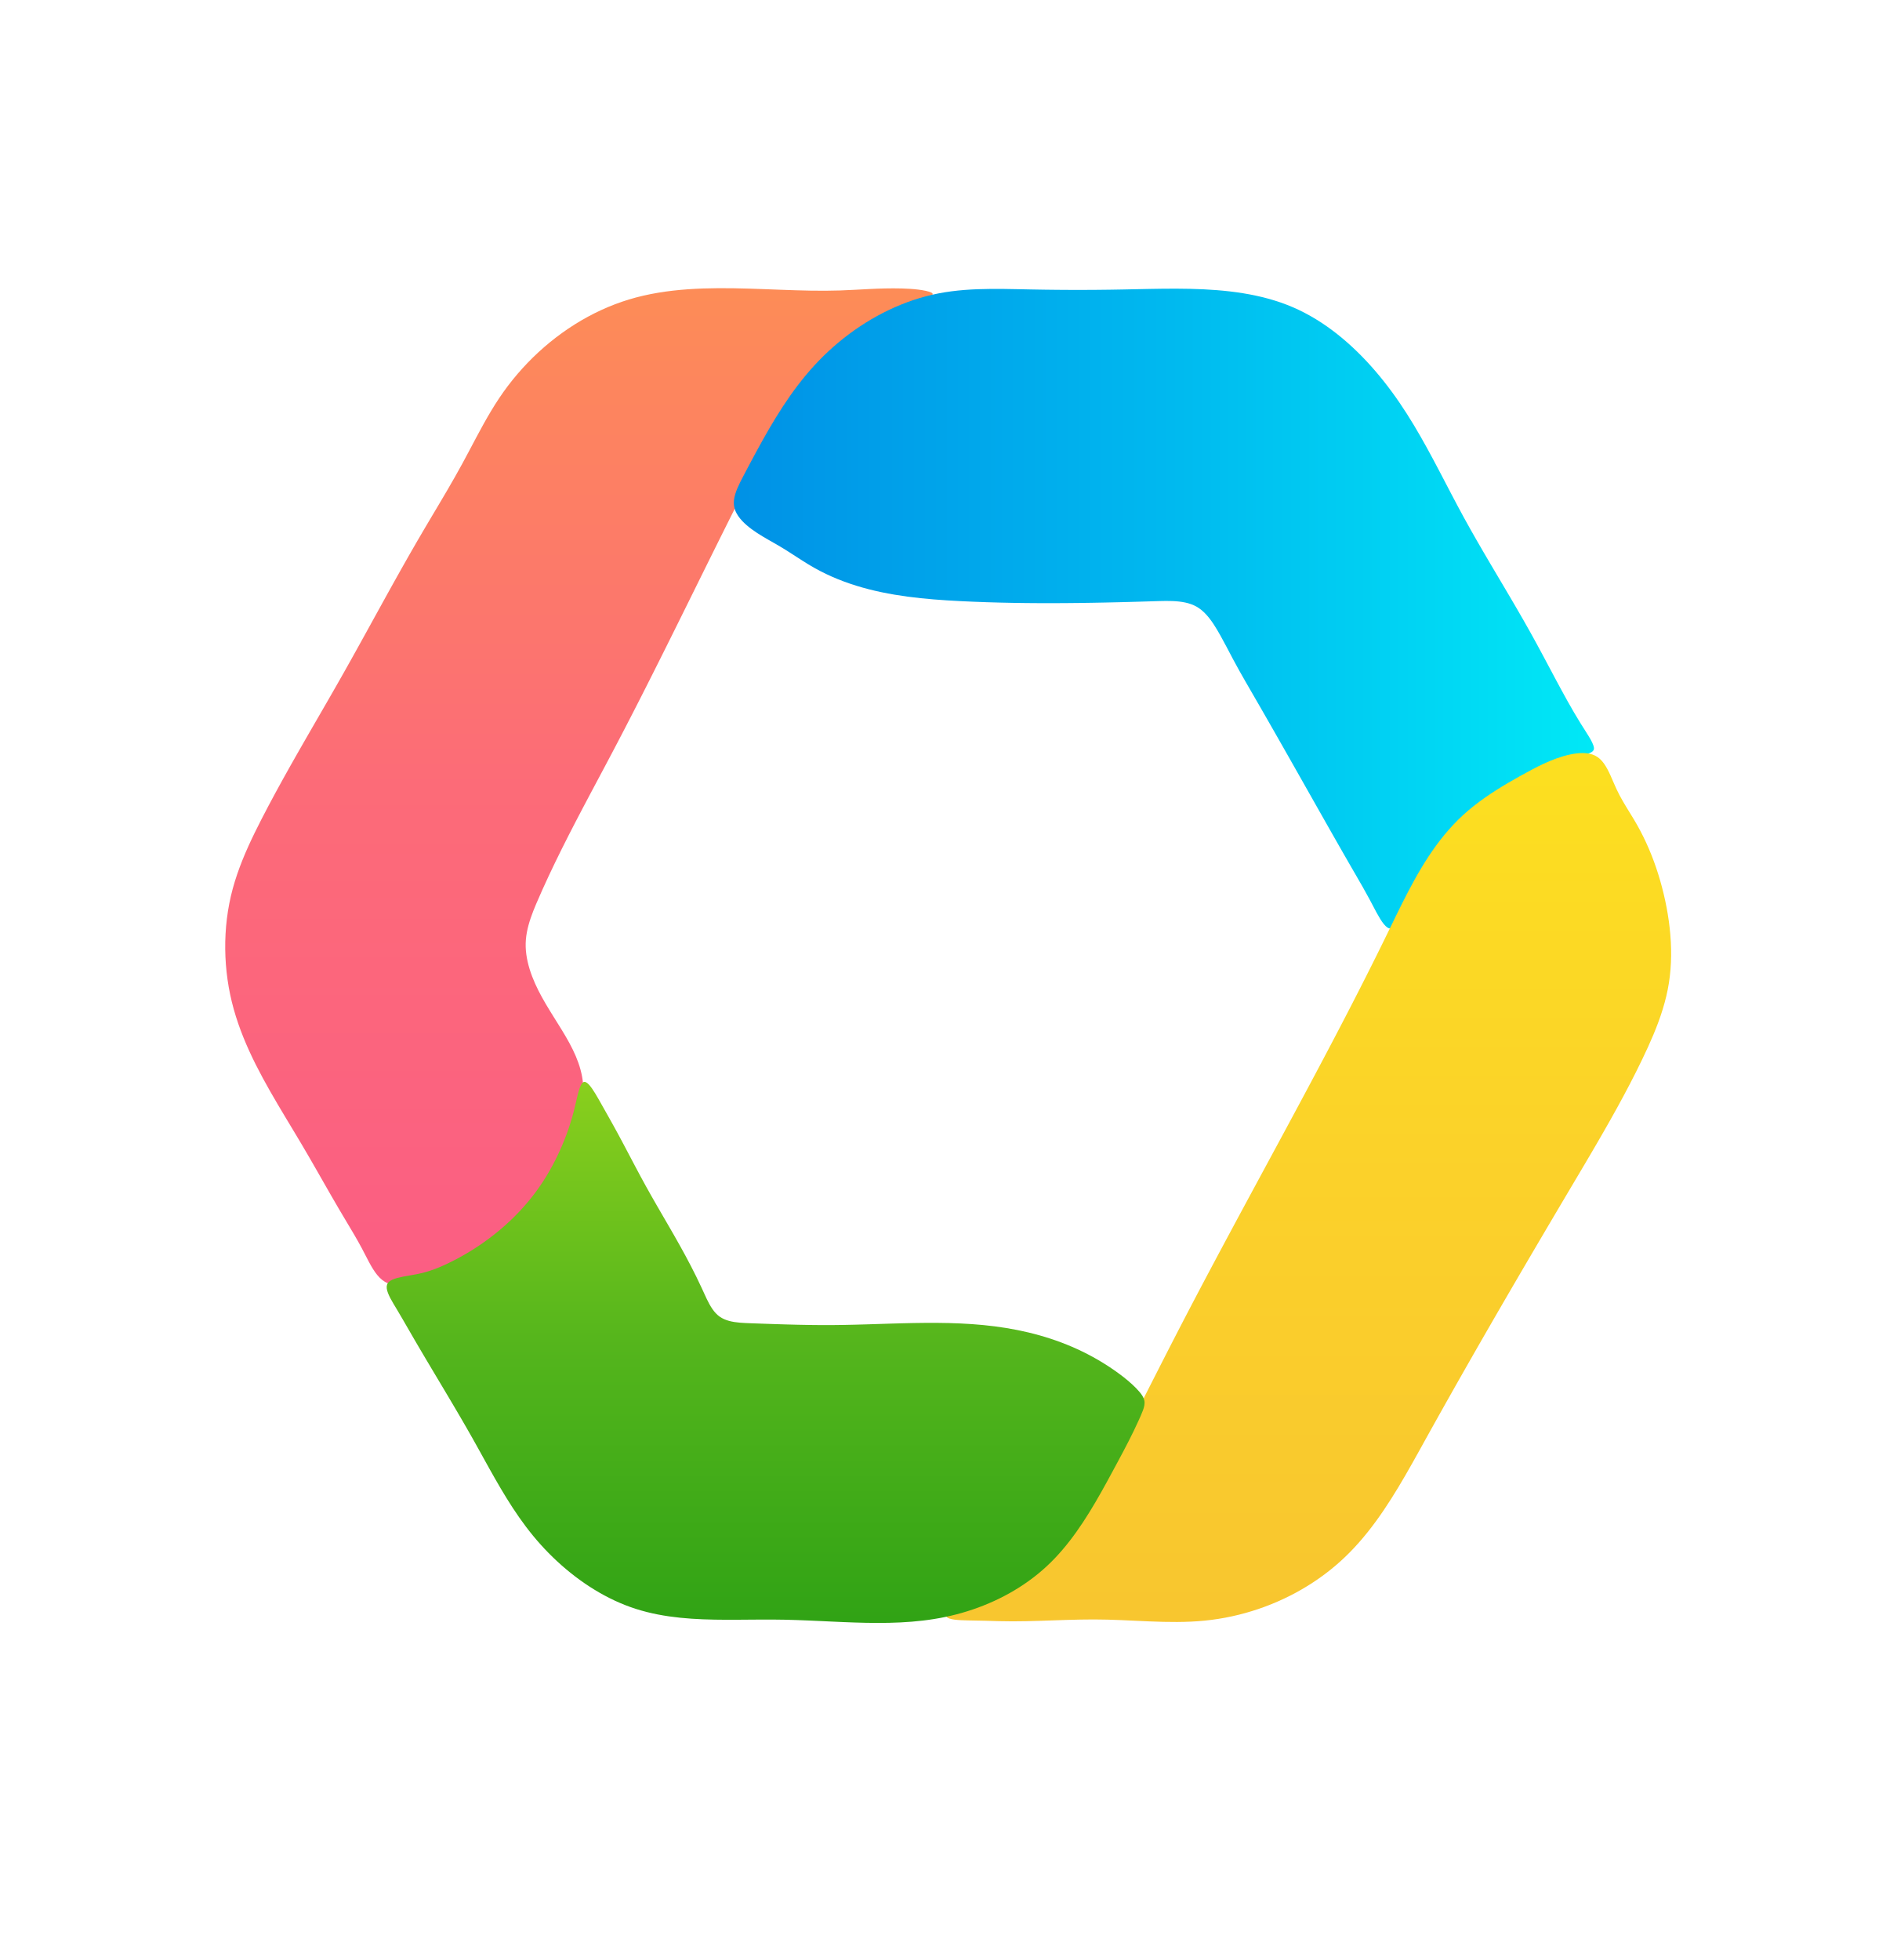
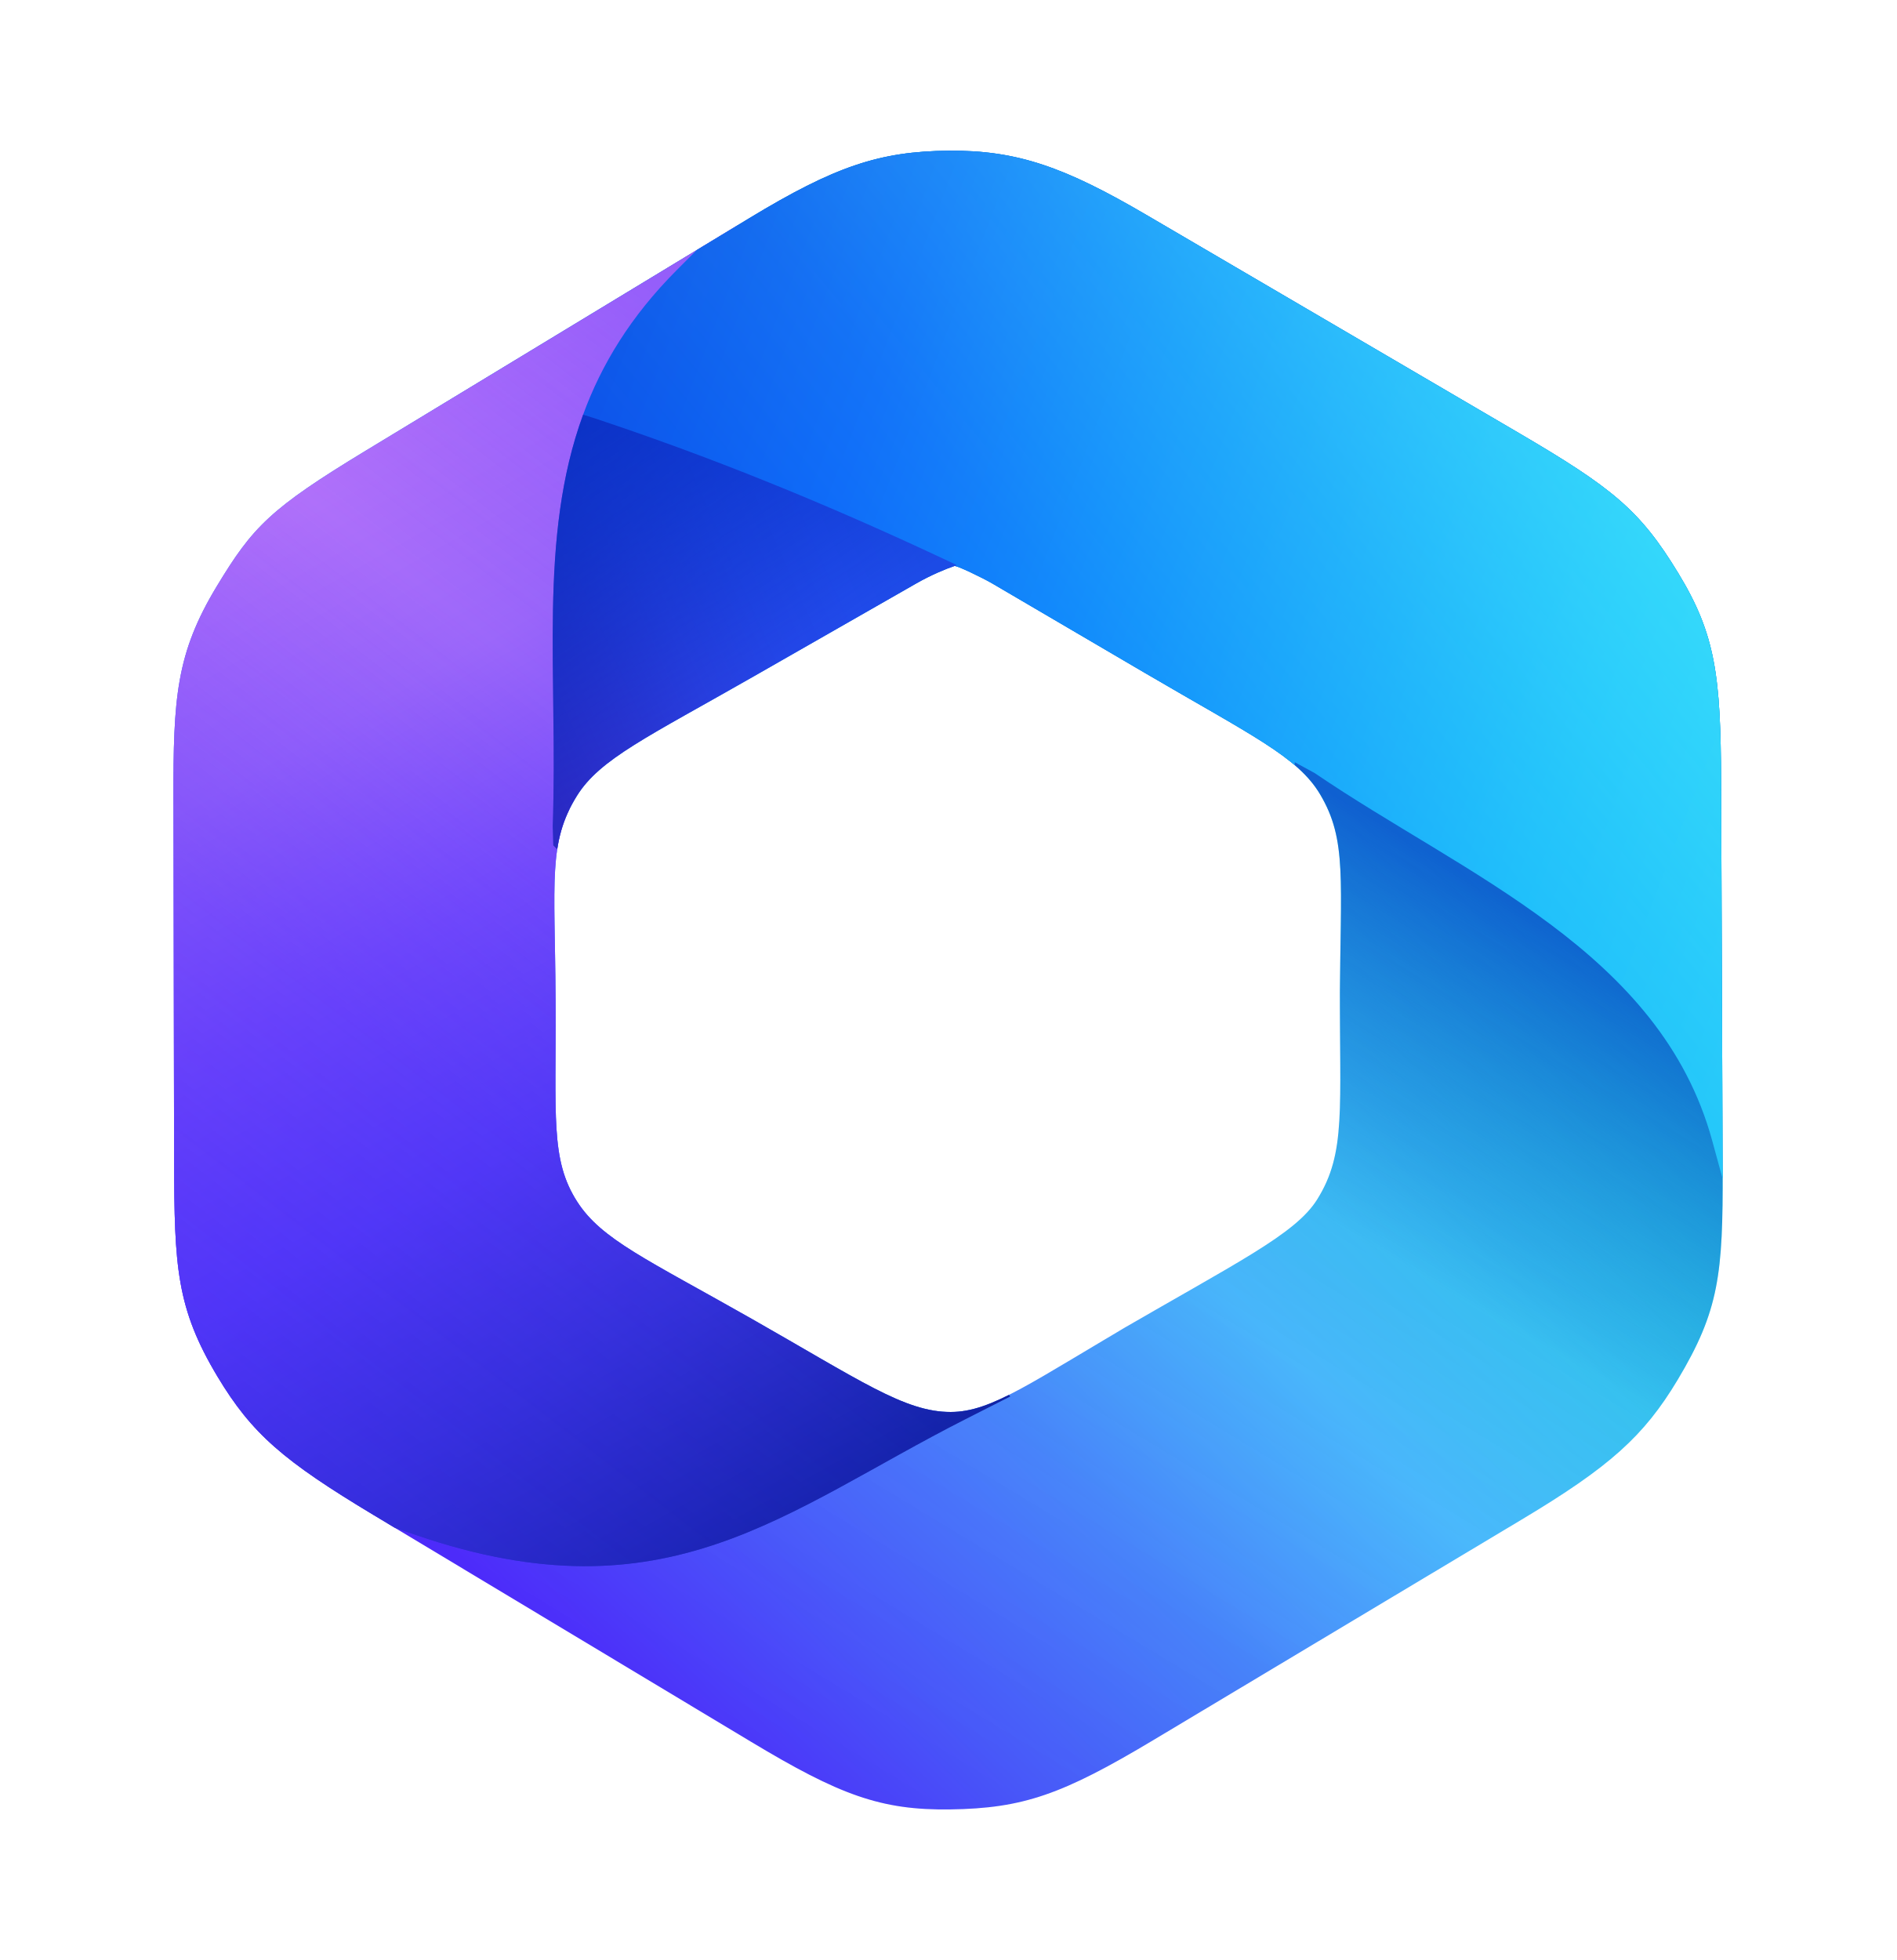
- <svg xmlns="http://www.w3.org/2000/svg" width="180" height="186" viewBox="0 0 1254 1254">
+ <svg xmlns="http://www.w3.org/2000/svg" width="180" height="186" viewBox="0 0 1024 1024">
  <defs>
-     <linearGradient id="gred" x1="0" y1="173" x2="0" y2="825" gradientUnits="userSpaceOnUse">
-       <stop offset="0" stop-color="#fd8c57" />
-       <stop offset="50%" stop-color="#fc6b78" />
-       <stop offset="100%" stop-color="#fb5e83" />
+     <linearGradient id="hx-base" gradientUnits="userSpaceOnUse" x1="413" y1="992.2" x2="885.4" y2="531.5">
+       <stop offset="0" stop-color="#552dff" />
+       <stop offset="0.2" stop-color="#4d5cfc" />
+       <stop offset="0.4" stop-color="#4885fa" />
+       <stop offset="0.6" stop-color="#4dbffe" />
+       <stop offset="0.8" stop-color="#3ad5f2" />
+       <stop offset="1" stop-color="#2dffe0" />
    </linearGradient>
-     <linearGradient id="gblue" x1="484" y1="0" x2="1052" y2="0" gradientUnits="userSpaceOnUse">
-       <stop offset="0" stop-color="#0091e6" />
-       <stop offset="50%" stop-color="#00b8ef" />
-       <stop offset="100%" stop-color="#00e8f6" />
+     <linearGradient id="hx-base-shade" gradientUnits="userSpaceOnUse" x1="520.9" y1="990" x2="830.7" y2="478.4">
+       <stop offset="0" stop-color="#001bc7" stop-opacity="0.09" />
+       <stop offset="0.333" stop-color="#001bc7" stop-opacity="0" />
+       <stop offset="0.667" stop-color="#001bc7" stop-opacity="0.09" />
+       <stop offset="1" stop-color="#001bc7" stop-opacity="0.68" />
    </linearGradient>
-     <linearGradient id="gyellow" x1="0" y1="470" x2="0" y2="1045" gradientUnits="userSpaceOnUse">
-       <stop offset="0" stop-color="#fce01f" />
-       <stop offset="50%" stop-color="#fbd12a" />
-       <stop offset="100%" stop-color="#f8c62f" />
+     <linearGradient id="hx-left" gradientUnits="userSpaceOnUse" x1="88.3" y1="285.2" x2="388.8" y2="819.3">
+       <stop offset="0" stop-color="#b171fa" />
+       <stop offset="0.2" stop-color="#9c67fa" />
+       <stop offset="0.4" stop-color="#784efb" />
+       <stop offset="0.6" stop-color="#563ff5" />
+       <stop offset="0.8" stop-color="#2a34c9" />
+       <stop offset="1" stop-color="#00228b" />
    </linearGradient>
-     <linearGradient id="ggreen" x1="0" y1="690" x2="0" y2="1050" gradientUnits="userSpaceOnUse">
-       <stop offset="0" stop-color="#8bd01d" />
-       <stop offset="50%" stop-color="#54b51c" />
-       <stop offset="100%" stop-color="#31a315" />
+     <linearGradient id="hx-left-shade" gradientUnits="userSpaceOnUse" x1="477.1" y1="230.8" x2="98.1" y2="721.7">
+       <stop offset="0" stop-color="#4728fb" stop-opacity="0.26" />
+       <stop offset="0.333" stop-color="#4728fb" stop-opacity="0" />
+       <stop offset="0.667" stop-color="#4728fb" stop-opacity="0.31" />
+       <stop offset="1" stop-color="#4728fb" stop-opacity="0.46" />
    </linearGradient>
+     <linearGradient id="hx-inner" gradientUnits="userSpaceOnUse" x1="484.8" y1="250.6" x2="270.6" y2="345.9">
+       <stop offset="0" stop-color="#2150ed" />
+       <stop offset="0.2" stop-color="#264ff2" />
+       <stop offset="0.4" stop-color="#2a4aef" />
+       <stop offset="0.6" stop-color="#3041e5" />
+       <stop offset="0.8" stop-color="#3234d4" />
+       <stop offset="1" stop-color="#3129c6" />
+     </linearGradient>
+     <linearGradient id="hx-inner-shade" gradientUnits="userSpaceOnUse" x1="314.7" y1="214" x2="406" y2="352.2">
+       <stop offset="0" stop-color="#002ebd" stop-opacity="0.75" />
+       <stop offset="0.333" stop-color="#002ebd" stop-opacity="0.6" />
+       <stop offset="0.667" stop-color="#002ebd" stop-opacity="0.39" />
+       <stop offset="1" stop-color="#002ebd" stop-opacity="0.15" />
+     </linearGradient>
+     <linearGradient id="hx-top" gradientUnits="userSpaceOnUse" x1="344.1" y1="142.4" x2="996.9" y2="392.9">
+       <stop offset="0" stop-color="#0b50e9" />
+       <stop offset="0.2" stop-color="#095ef8" />
+       <stop offset="0.4" stop-color="#0879fb" />
+       <stop offset="0.6" stop-color="#0c91fb" />
+       <stop offset="0.8" stop-color="#0ea9fb" />
+       <stop offset="1" stop-color="#15b4fa" />
+     </linearGradient>
+     <linearGradient id="hx-top-shade" gradientUnits="userSpaceOnUse" x1="793.6" y1="158.8" x2="489" y2="409">
+       <stop offset="0" stop-color="#54fffb" stop-opacity="0.53" />
+       <stop offset="0.333" stop-color="#54fffb" stop-opacity="0.32" />
+       <stop offset="0.667" stop-color="#54fffb" stop-opacity="0.14" />
+       <stop offset="1" stop-color="#54fffb" stop-opacity="0.03" />
+     </linearGradient>
+     <clipPath id="hx-ring">
+       <path clip-rule="evenodd" d="M618.87 98.89L819.85 216.56C870.83 246.41 885.5 258.38 906.17 292.35C926.35 325.54 929.07 347.75 929.3 404.88L930.13 613.88C930.36 670.72 928.25 690.43 905.86 727.83C887.63 758.27 869.12 774.86 821.65 803.28L622.78 922.33C573.7 951.71 552.5 959.21 513.07 959.77C475.49 960.3 453.22 951.91 405.63 923.32L201.8 800.88C153.2 771.68 135.99 757.01 117.46 726.13C95.29 689.19 94.12 666.87 94.01 609.51L93.65 414.58C93.54 359.86 95.03 335.84 117.04 299.45C136.47 267.31 145.89 257.51 197.56 226.19L404.57 100.73C450.81 72.7 474.94 64.65 512.15 64.29C549.34 63.92 575.25 73.35 618.87 98.89ZM535.92 298.01C530.54 294.86 516.52 288.11 515.33 288.5C510.97 289.94 502.66 293.37 494.83 297.85L407.27 347.91C349.83 380.76 323.97 392.54 311.5 412.6C295.84 437.8 299.59 458.1 299.98 521.76L299.99 522.71C300.37 585.89 297 608.95 311.72 631.78C324.84 652.14 349.05 662.66 406.27 695.14L403.83 693.75C464.61 728.25 488.43 745.25 513.33 745.21C535.73 745.18 556.87 729.03 617.3 693.85L600.81 703.45C667.69 664.51 699.39 649.35 711.17 630.52C727.02 605.21 723.19 581.77 723.49 513.02L723.44 524.66C723.73 457.73 727.43 436.48 712.83 411.86C700.73 391.46 675.9 380.04 617.72 345.95L535.92 298.01Z" />
+     </clipPath>
  </defs>
-   <path fill="url(#gred)" d="M 256.238,827.369C 253.585,826.304 251.345,824.367 249.354,821.921C 247.364,819.476 245.622,816.523 243.966,813.428C 242.310,810.334 240.730,807.119 239.095,804.075C 237.459,801.031 235.794,798.098 234.116,795.222C 232.438,792.347 230.747,789.529 229.062,786.716C 227.376,783.903 225.699,781.087 224.033,778.246C 222.368,775.406 220.713,772.549 219.061,769.679C 217.410,766.810 215.763,763.928 214.114,761.040C 212.465,758.152 210.815,755.258 209.157,752.362C 207.500,749.466 205.835,746.568 204.157,743.675C 202.479,740.782 200.788,737.892 199.079,735.012C 197.371,732.131 195.648,729.257 193.921,726.386C 192.194,723.515 190.463,720.646 188.740,717.776C 187.017,714.906 185.302,712.033 183.605,709.155C 181.908,706.277 180.230,703.392 178.581,700.497C 176.933,697.602 175.315,694.696 173.737,691.775C 172.160,688.854 170.623,685.918 169.139,682.962C 167.655,680.007 166.223,677.032 164.854,674.033C 163.485,671.034 162.180,668.011 160.949,664.960C 159.718,661.909 158.562,658.829 157.492,655.717C 156.421,652.604 155.436,649.459 154.548,646.277C 153.660,643.095 152.870,639.874 152.186,636.614C 151.502,633.354 150.924,630.057 150.453,626.735C 149.981,623.412 149.617,620.064 149.361,616.703C 149.106,613.341 148.959,609.966 148.922,606.588C 148.885,603.211 148.958,599.832 149.144,596.463C 149.329,593.094 149.626,589.734 150.036,586.396C 150.447,583.059 150.971,579.742 151.610,576.460C 152.249,573.177 153.005,569.929 153.872,566.722C 154.739,563.514 155.715,560.345 156.783,557.208C 157.850,554.071 159.009,550.966 160.242,547.889C 161.474,544.812 162.781,541.761 164.145,538.733C 165.508,535.704 166.928,532.697 168.388,529.707C 169.847,526.716 171.346,523.742 172.866,520.779C 174.387,517.815 175.928,514.863 177.485,511.918C 179.042,508.974 180.616,506.039 182.204,503.111C 183.792,500.183 185.395,497.262 187.009,494.348C 188.623,491.433 190.248,488.525 191.883,485.622C 193.518,482.718 195.162,479.820 196.813,476.925C 198.463,474.029 200.121,471.138 201.782,468.248C 203.443,465.359 205.109,462.472 206.776,459.585C 208.443,456.699 210.112,453.813 211.780,450.927C 213.448,448.041 215.114,445.154 216.778,442.265C 218.441,439.377 220.101,436.486 221.756,433.593C 223.410,430.699 225.058,427.803 226.697,424.902C 228.337,422.000 229.969,419.095 231.595,416.187C 233.221,413.278 234.841,410.367 236.457,407.453C 238.073,404.540 239.685,401.624 241.295,398.707C 242.904,395.790 244.512,392.873 246.119,389.955C 247.726,387.037 249.332,384.119 250.941,381.202C 252.549,378.285 254.158,375.369 255.771,372.455C 257.384,369.542 259.000,366.630 260.622,363.721C 262.243,360.812 263.869,357.906 265.503,355.004C 267.137,352.103 268.777,349.205 270.427,346.312C 272.076,343.420 273.735,340.532 275.404,337.651C 277.073,334.769 278.753,331.894 280.445,329.026C 282.136,326.157 283.837,323.293 285.540,320.431C 287.243,317.568 288.948,314.706 290.648,311.841C 292.347,308.975 294.040,306.105 295.721,303.227C 297.401,300.350 299.068,297.463 300.715,294.564C 302.361,291.665 303.986,288.753 305.583,285.823C 307.180,282.894 308.749,279.947 310.312,276.997C 311.875,274.046 313.431,271.092 315.002,268.147C 316.573,265.202 318.159,262.266 319.780,259.354C 321.402,256.441 323.060,253.552 324.776,250.698C 326.491,247.844 328.264,245.027 330.116,242.258C 331.968,239.490 333.902,236.773 335.920,234.113C 337.937,231.453 340.036,228.850 342.211,226.310C 344.387,223.771 346.638,221.294 348.962,218.885C 351.285,216.477 353.679,214.137 356.141,211.871C 358.602,209.605 361.129,207.413 363.718,205.301C 366.307,203.189 368.958,201.156 371.665,199.209C 374.371,197.262 377.135,195.400 379.950,193.629C 382.764,191.858 385.631,190.178 388.543,188.595C 391.456,187.011 394.415,185.524 397.416,184.139C 400.417,182.754 403.459,181.471 406.538,180.296C 409.616,179.121 412.731,178.053 415.878,177.099C 419.024,176.145 422.202,175.305 425.408,174.566C 428.613,173.827 431.846,173.190 435.102,172.643C 438.359,172.096 441.638,171.639 444.938,171.259C 448.237,170.880 451.555,170.578 454.889,170.343C 458.223,170.107 461.573,169.937 464.933,169.822C 468.294,169.706 471.666,169.644 475.046,169.625C 478.426,169.605 481.812,169.628 485.203,169.681C 488.593,169.734 491.987,169.816 495.380,169.918C 498.773,170.019 502.166,170.138 505.553,170.264C 508.941,170.389 512.324,170.521 515.699,170.648C 519.073,170.774 522.439,170.895 525.792,170.998C 529.145,171.101 532.486,171.186 535.810,171.242C 539.134,171.299 542.441,171.325 545.727,171.310C 549.014,171.295 552.279,171.239 555.521,171.129C 558.762,171.020 561.981,170.860 565.223,170.687C 568.464,170.514 571.729,170.328 575.060,170.168C 578.391,170.007 581.789,169.872 585.299,169.800C 588.809,169.727 592.458,169.714 596.195,169.812C 599.931,169.909 603.696,170.125 607.130,170.554C 610.563,170.983 614.003,171.626 615.895,172.572C 617.787,173.517 616.039,174.856 613.895,176.158C 611.752,177.461 609.323,178.749 606.687,180.044C 604.052,181.340 601.210,182.644 598.242,183.980C 595.273,185.316 592.177,186.684 589.034,188.109C 585.891,189.533 582.700,191.013 579.541,192.573C 576.382,194.133 573.255,195.772 570.239,197.516C 567.224,199.259 564.331,201.110 561.562,203.064C 558.793,205.018 556.144,207.073 553.604,209.219C 551.063,211.365 548.631,213.602 546.295,215.920C 543.959,218.238 541.720,220.637 539.567,223.107C 537.413,225.576 535.344,228.117 533.349,230.719C 531.354,233.320 529.432,235.982 527.572,238.695C 525.713,241.408 523.915,244.172 522.167,246.976C 520.420,249.781 518.723,252.626 517.064,255.502C 515.406,258.377 513.786,261.284 512.193,264.210C 510.601,267.137 509.035,270.085 507.485,273.042C 505.935,276.000 504.400,278.968 502.870,281.937C 501.339,284.906 499.814,287.877 498.294,290.849C 496.774,293.821 495.259,296.795 493.749,299.771C 492.238,302.746 490.732,305.723 489.230,308.701C 487.728,311.679 486.229,314.658 484.734,317.638C 483.239,320.618 481.748,323.599 480.259,326.581C 478.770,329.563 477.283,332.546 475.799,335.529C 474.315,338.512 472.834,341.496 471.353,344.480C 469.873,347.464 468.395,350.448 466.917,353.433C 465.440,356.417 463.963,359.402 462.487,362.386C 461.012,365.371 459.536,368.355 458.061,371.339C 456.586,374.323 455.110,377.306 453.634,380.289C 452.158,383.272 450.682,386.255 449.204,389.236C 447.727,392.218 446.248,395.199 444.767,398.179C 443.287,401.159 441.805,404.137 440.320,407.115C 438.836,410.093 437.349,413.069 435.859,416.044C 434.370,419.019 432.878,421.993 431.382,424.964C 429.886,427.936 428.387,430.906 426.884,433.875C 425.381,436.843 423.874,439.809 422.363,442.774C 420.852,445.738 419.336,448.700 417.815,451.660C 416.294,454.620 414.768,457.577 413.236,460.532C 411.705,463.487 410.168,466.440 408.625,469.389C 407.081,472.339 405.532,475.286 403.976,478.230C 402.420,481.174 400.859,484.116 399.295,487.057C 397.731,489.998 396.165,492.938 394.598,495.879C 393.032,498.820 391.466,501.763 389.903,504.707C 388.340,507.652 386.781,510.599 385.227,513.551C 383.674,516.503 382.127,519.458 380.589,522.420C 379.050,525.382 377.521,528.349 376.004,531.324C 374.487,534.300 372.981,537.282 371.491,540.274C 370.001,543.266 368.525,546.267 367.068,549.279C 365.610,552.291 364.170,555.313 362.751,558.349C 361.332,561.384 359.934,564.432 358.559,567.494C 357.185,570.555 355.825,573.631 354.515,576.723C 353.204,579.816 351.961,582.925 350.898,586.058C 349.835,589.191 348.953,592.346 348.366,595.531C 347.779,598.716 347.498,601.932 347.600,605.176C 347.702,608.421 348.160,611.688 348.894,614.939C 349.629,618.190 350.640,621.426 351.851,624.607C 353.061,627.788 354.468,630.909 356.000,633.953C 357.532,636.996 359.191,639.971 360.914,642.900C 362.637,645.829 364.425,648.713 366.215,651.574C 368.005,654.436 369.798,657.275 371.531,660.115C 373.264,662.956 374.938,665.797 376.491,668.663C 378.043,671.529 379.474,674.419 380.721,677.357C 381.968,680.295 383.032,683.279 383.852,686.309C 384.672,689.338 385.248,692.413 385.520,695.532C 385.792,698.651 385.755,701.815 385.365,705.019C 384.976,708.224 384.256,711.464 383.312,714.704C 382.368,717.945 381.201,721.186 379.917,724.392C 378.633,727.597 377.235,730.767 375.821,733.868C 374.406,736.970 372.958,740.008 371.462,742.986C 369.967,745.964 368.422,748.883 366.814,751.745C 365.206,754.607 363.533,757.413 361.781,760.167C 360.029,762.920 358.197,765.621 356.270,768.273C 354.343,770.925 352.320,773.528 350.186,776.085C 348.052,778.642 345.804,781.156 343.461,783.610C 341.117,786.064 338.678,788.458 336.165,790.774C 333.653,793.090 331.065,795.328 328.425,797.471C 325.784,799.615 323.090,801.663 320.362,803.599C 317.635,805.535 314.875,807.358 312.102,809.051C 309.330,810.745 306.557,812.297 303.737,813.755C 300.917,815.212 298.045,816.580 295.059,817.917C 292.073,819.254 288.972,820.562 285.696,821.901C 282.419,823.240 278.942,824.643 275.463,825.808C 271.983,826.973 268.503,827.896 265.230,828.261C 261.957,828.626 258.891,828.434 256.238,827.369Z" />
-   <path fill="url(#gblue)" d="M 919.642,592.923C 918.164,593.135 916.602,591.976 915.012,590.034C 913.422,588.091 911.804,585.365 910.211,582.442C 908.619,579.520 907.057,576.438 905.566,573.657C 904.074,570.875 902.640,568.295 901.231,565.811C 899.822,563.326 898.439,560.939 897.051,558.543C 895.662,556.148 894.262,553.729 892.850,551.278C 891.437,548.826 890.014,546.347 888.582,543.847C 887.151,541.347 885.712,538.827 884.268,536.294C 882.824,533.761 881.376,531.214 879.926,528.662C 878.477,526.109 877.026,523.551 875.577,520.994C 874.128,518.437 872.681,515.882 871.239,513.333C 869.796,510.784 868.357,508.240 866.920,505.700C 865.483,503.159 864.048,500.623 862.615,498.091C 861.183,495.558 859.752,493.029 858.321,490.503C 856.891,487.977 855.462,485.454 854.032,482.933C 852.603,480.412 851.174,477.893 849.744,475.376C 848.314,472.859 846.884,470.344 845.452,467.830C 844.020,465.315 842.586,462.802 841.150,460.289C 839.715,457.776 838.277,455.263 836.835,452.751C 835.394,450.238 833.950,447.725 832.502,445.211C 831.054,442.698 829.602,440.183 828.145,437.667C 826.689,435.151 825.227,432.633 823.773,430.107C 822.319,427.581 820.873,425.046 819.447,422.495C 818.022,419.944 816.618,417.376 815.242,414.787C 813.867,412.198 812.513,409.593 811.144,406.998C 809.776,404.402 808.393,401.816 806.960,399.263C 805.527,396.711 804.049,394.177 802.466,391.777C 800.882,389.377 799.193,387.119 797.333,385.139C 795.473,383.159 793.442,381.459 791.177,380.176C 788.911,378.893 786.411,378.028 783.749,377.454C 781.088,376.879 778.266,376.596 775.356,376.476C 772.447,376.357 769.450,376.402 766.440,376.486C 763.431,376.569 760.419,376.672 757.422,376.761C 754.426,376.851 751.440,376.937 748.463,377.019C 745.486,377.100 742.519,377.178 739.559,377.250C 736.600,377.322 733.648,377.389 730.704,377.450C 727.760,377.511 724.823,377.567 721.893,377.616C 718.962,377.665 716.037,377.708 713.118,377.743C 710.199,377.779 707.284,377.807 704.374,377.828C 701.464,377.849 698.558,377.862 695.655,377.867C 692.753,377.872 689.853,377.868 686.955,377.855C 684.058,377.843 681.162,377.821 678.268,377.789C 675.374,377.758 672.480,377.717 669.587,377.666C 666.694,377.614 663.801,377.552 660.907,377.480C 658.013,377.407 655.118,377.323 652.221,377.227C 649.324,377.132 646.425,377.025 643.523,376.905C 640.622,376.786 637.716,376.655 634.809,376.509C 631.901,376.362 628.991,376.200 626.083,376.015C 623.174,375.829 620.266,375.621 617.363,375.382C 614.459,375.143 611.560,374.875 608.668,374.569C 605.776,374.263 602.891,373.921 600.016,373.534C 597.141,373.147 594.276,372.717 591.425,372.235C 588.574,371.753 585.735,371.221 582.914,370.630C 580.092,370.039 577.286,369.391 574.500,368.677C 571.714,367.963 568.947,367.185 566.202,366.334C 563.457,365.484 560.735,364.562 558.038,363.560C 555.341,362.559 552.670,361.479 550.027,360.313C 547.384,359.147 544.769,357.895 542.186,356.550C 539.603,355.205 537.054,353.762 534.534,352.233C 532.014,350.704 529.520,349.099 527.028,347.485C 524.537,345.872 522.049,344.248 519.542,342.682C 517.034,341.115 514.497,339.628 511.954,338.179C 509.410,336.731 506.868,335.305 504.373,333.808C 501.879,332.311 499.429,330.740 497.081,329.006C 494.734,327.272 492.507,325.387 490.631,323.363C 488.755,321.340 487.229,319.178 486.282,316.893C 485.336,314.607 485.035,312.192 485.327,309.683C 485.620,307.173 486.450,304.573 487.559,301.932C 488.668,299.290 490.055,296.607 491.461,293.932C 492.866,291.257 494.271,288.594 495.677,285.946C 497.082,283.298 498.490,280.665 499.906,278.050C 501.322,275.436 502.746,272.840 504.185,270.265C 505.623,267.691 507.077,265.138 508.551,262.610C 510.025,260.082 511.520,257.579 513.042,255.104C 514.564,252.628 516.113,250.181 517.696,247.765C 519.278,245.349 520.894,242.965 522.549,240.614C 524.204,238.264 525.899,235.948 527.640,233.670C 529.380,231.392 531.166,229.151 533.005,226.952C 534.843,224.752 536.733,222.593 538.682,220.478C 540.631,218.364 542.639,216.293 544.707,214.270C 546.776,212.247 548.904,210.272 551.088,208.351C 553.271,206.429 555.510,204.561 557.800,202.751C 560.090,200.941 562.431,199.189 564.820,197.501C 567.208,195.813 569.644,194.187 572.123,192.631C 574.602,191.074 577.124,189.586 579.685,188.171C 582.247,186.756 584.847,185.414 587.483,184.151C 590.119,182.887 592.790,181.703 595.492,180.601C 598.194,179.500 600.927,178.482 603.687,177.553C 606.448,176.623 609.235,175.783 612.046,175.035C 614.856,174.288 617.690,173.634 620.542,173.079C 623.395,172.523 626.267,172.066 629.153,171.690C 632.039,171.314 634.940,171.020 637.851,170.793C 640.762,170.566 643.682,170.406 646.609,170.297C 649.536,170.188 652.468,170.130 655.401,170.108C 658.334,170.087 661.269,170.101 664.200,170.136C 667.131,170.170 670.059,170.226 672.979,170.286C 675.899,170.347 678.811,170.412 681.711,170.468C 684.611,170.525 687.500,170.573 690.382,170.614C 693.264,170.655 696.139,170.688 699.010,170.713C 701.882,170.739 704.750,170.756 707.618,170.766C 710.486,170.776 713.354,170.777 716.226,170.771C 719.098,170.764 721.973,170.750 724.857,170.727C 727.740,170.704 730.631,170.673 733.533,170.634C 736.435,170.594 739.348,170.546 742.276,170.490C 745.204,170.434 748.147,170.369 751.100,170.304C 754.054,170.240 757.017,170.175 759.987,170.119C 762.958,170.062 765.934,170.014 768.913,169.982C 771.891,169.950 774.872,169.935 777.851,169.944C 780.830,169.953 783.807,169.987 786.778,170.054C 789.749,170.121 792.713,170.221 795.668,170.361C 798.623,170.502 801.567,170.684 804.497,170.915C 807.427,171.147 810.342,171.427 813.240,171.765C 816.137,172.103 819.015,172.499 821.871,172.961C 824.727,173.422 827.560,173.950 830.367,174.551C 833.173,175.152 835.953,175.828 838.701,176.585C 841.450,177.343 844.168,178.183 846.850,179.113C 849.533,180.044 852.180,181.065 854.788,182.184C 857.397,183.304 859.966,184.523 862.494,185.835C 865.023,187.147 867.511,188.551 869.958,190.040C 872.405,191.529 874.811,193.103 877.175,194.755C 879.539,196.406 881.861,198.135 884.141,199.934C 886.420,201.733 888.657,203.601 890.850,205.532C 893.044,207.464 895.194,209.457 897.299,211.506C 899.405,213.554 901.466,215.658 903.482,217.809C 905.498,219.960 907.469,222.158 909.394,224.396C 911.319,226.635 913.198,228.913 915.031,231.224C 916.863,233.535 918.649,235.878 920.387,238.246C 922.126,240.615 923.815,243.007 925.460,245.420C 927.106,247.833 928.707,250.266 930.271,252.717C 931.834,255.167 933.361,257.636 934.855,260.119C 936.350,262.603 937.813,265.101 939.251,267.611C 940.690,270.122 942.103,272.644 943.497,275.176C 944.891,277.708 946.266,280.249 947.629,282.797C 948.991,285.345 950.341,287.899 951.685,290.457C 953.028,293.015 954.365,295.577 955.702,298.139C 957.039,300.702 958.376,303.266 959.719,305.828C 961.061,308.390 962.410,310.950 963.771,313.505C 965.133,316.061 966.506,318.612 967.898,321.155C 969.290,323.699 970.699,326.236 972.123,328.767C 973.546,331.298 974.984,333.824 976.433,336.346C 977.882,338.867 979.341,341.385 980.809,343.900C 982.277,346.415 983.752,348.927 985.232,351.437C 986.712,353.948 988.197,356.458 989.683,358.967C 991.169,361.476 992.657,363.986 994.143,366.496C 995.629,369.007 997.113,371.519 998.593,374.034C 1000.072,376.549 1001.546,379.067 1003.013,381.589C 1004.479,384.110 1005.937,386.636 1007.384,389.168C 1008.831,391.699 1010.267,394.236 1011.688,396.780C 1013.110,399.324 1014.515,401.875 1015.907,404.432C 1017.299,406.989 1018.678,409.550 1020.049,412.111C 1021.420,414.672 1022.783,417.232 1024.142,419.786C 1025.502,422.341 1026.858,424.890 1028.215,427.429C 1029.572,429.967 1030.931,432.496 1032.296,435.008C 1033.661,437.521 1035.029,440.014 1036.415,442.496C 1037.801,444.978 1039.210,447.456 1040.684,449.974C 1042.158,452.493 1043.697,455.052 1045.343,457.696C 1046.988,460.341 1048.842,463.119 1050.502,465.863C 1052.163,468.607 1053.691,471.361 1053.957,473.547C 1054.222,475.732 1052.028,476.681 1049.624,477.565C 1047.220,478.450 1044.705,479.329 1042.112,480.218C 1039.519,481.108 1036.848,482.008 1034.132,482.935C 1031.416,483.862 1028.655,484.816 1025.882,485.813C 1023.109,486.810 1020.324,487.850 1017.560,488.950C 1014.796,490.049 1012.052,491.208 1009.363,492.443C 1006.674,493.677 1004.043,494.990 1001.486,496.387C 998.929,497.785 996.441,499.265 994.012,500.819C 991.583,502.374 989.214,504.004 986.895,505.704C 984.577,507.403 982.309,509.171 980.082,511.002C 977.856,512.832 975.671,514.725 973.519,516.674C 971.367,518.623 969.247,520.628 967.153,522.682C 965.059,524.737 962.996,526.840 960.976,528.986C 958.955,531.132 956.978,533.320 955.057,535.544C 953.136,537.767 951.272,540.025 949.476,542.312C 947.680,544.599 945.954,546.913 944.309,549.249C 942.664,551.585 941.103,553.939 939.634,556.312C 938.165,558.686 936.781,561.090 935.448,563.598C 934.114,566.106 932.831,568.718 931.563,571.508C 930.294,574.299 929.041,577.346 927.767,580.429C 926.494,583.512 925.202,586.530 923.858,588.830C 922.515,591.130 921.120,592.712 919.642,592.923Z" />
-   <path fill="url(#gyellow)" d="M 796.590,1050.538C 793.559,1050.840 790.518,1051.053 787.470,1051.195C 784.421,1051.337 781.365,1051.409 778.303,1051.427C 775.242,1051.445 772.176,1051.410 769.107,1051.339C 766.039,1051.268 762.968,1051.161 759.898,1051.036C 756.828,1050.910 753.758,1050.766 750.692,1050.622C 747.625,1050.477 744.562,1050.331 741.505,1050.202C 738.448,1050.072 735.397,1049.960 732.354,1049.881C 729.312,1049.802 726.278,1049.761 723.255,1049.759C 720.231,1049.756 717.216,1049.789 714.209,1049.846C 711.202,1049.902 708.201,1049.982 705.207,1050.074C 702.213,1050.167 699.224,1050.270 696.239,1050.374C 693.254,1050.478 690.274,1050.583 687.295,1050.675C 684.317,1050.768 681.340,1050.849 678.365,1050.906C 675.389,1050.964 672.414,1050.998 669.438,1050.997C 666.462,1050.997 663.496,1050.956 660.498,1050.881C 657.499,1050.806 654.449,1050.704 651.217,1050.616C 647.984,1050.529 644.475,1050.481 640.915,1050.416C 637.354,1050.351 633.857,1050.237 631.131,1049.885C 628.405,1049.533 626.533,1048.878 625.886,1047.996C 625.238,1047.114 625.762,1046.069 627.489,1045.130C 629.216,1044.191 632.036,1043.313 635.025,1042.382C 638.013,1041.450 641.050,1040.449 644.016,1039.365C 646.981,1038.280 649.908,1037.116 652.786,1035.871C 655.664,1034.627 658.492,1033.302 661.260,1031.895C 664.028,1030.489 666.735,1029.001 669.371,1027.431C 672.007,1025.861 674.571,1024.209 677.052,1022.473C 679.533,1020.738 681.930,1018.919 684.238,1017.018C 686.546,1015.117 688.767,1013.135 690.911,1011.082C 693.055,1009.029 695.120,1006.903 697.115,1004.714C 699.110,1002.525 701.035,1000.272 702.898,997.963C 704.760,995.655 706.561,993.291 708.306,990.879C 710.052,988.468 711.743,986.009 713.388,983.511C 715.033,981.013 716.631,978.476 718.191,975.908C 719.751,973.340 721.272,970.742 722.763,968.120C 724.253,965.499 725.713,962.855 727.150,960.197C 728.587,957.539 730.002,954.866 731.401,952.187C 732.801,949.508 734.185,946.823 735.563,944.141C 736.941,941.458 738.312,938.778 739.680,936.102C 741.047,933.426 742.410,930.754 743.769,928.085C 745.128,925.415 746.484,922.749 747.837,920.085C 749.190,917.421 750.540,914.760 751.888,912.101C 753.237,909.442 754.584,906.785 755.929,904.131C 757.275,901.476 758.621,898.822 759.966,896.171C 761.311,893.519 762.657,890.869 764.003,888.219C 765.350,885.570 766.698,882.922 768.047,880.274C 769.397,877.626 770.749,874.979 772.104,872.332C 773.459,869.685 774.816,867.039 776.178,864.392C 777.540,861.745 778.906,859.097 780.276,856.449C 781.647,853.802 783.022,851.153 784.402,848.504C 785.783,845.855 787.167,843.205 788.556,840.555C 789.945,837.905 791.338,835.254 792.735,832.602C 794.132,829.951 795.533,827.299 796.937,824.647C 798.342,821.995 799.749,819.342 801.160,816.689C 802.571,814.036 803.985,811.382 805.401,808.729C 806.818,806.075 808.237,803.421 809.658,800.766C 811.080,798.112 812.503,795.457 813.929,792.802C 815.355,790.148 816.782,787.492 818.211,784.837C 819.640,782.182 821.071,779.526 822.503,776.871C 823.935,774.215 825.367,771.560 826.801,768.904C 828.235,766.248 829.669,763.592 831.104,760.936C 832.539,758.281 833.974,755.625 835.409,752.969C 836.844,750.313 838.279,747.658 839.714,745.002C 841.149,742.347 842.583,739.691 844.017,737.036C 845.451,734.380 846.883,731.725 848.315,729.070C 849.747,726.415 851.177,723.761 852.606,721.106C 854.035,718.452 855.463,715.797 856.888,713.144C 858.314,710.490 859.737,707.836 861.159,705.183C 862.580,702.530 863.999,699.877 865.415,697.225C 866.831,694.572 868.245,691.920 869.656,689.269C 871.066,686.618 872.474,683.967 873.878,681.316C 875.282,678.666 876.682,676.016 878.079,673.366C 879.477,670.715 880.870,668.065 882.260,665.413C 883.651,662.762 885.037,660.110 886.420,657.456C 887.803,654.802 889.182,652.147 890.558,649.490C 891.934,646.833 893.306,644.173 894.674,641.511C 896.042,638.849 897.406,636.184 898.767,633.516C 900.127,630.847 901.484,628.176 902.836,625.500C 904.189,622.824 905.538,620.145 906.882,617.461C 908.227,614.776 909.568,612.088 910.904,609.394C 912.241,606.699 913.573,604.000 914.901,601.295C 916.230,598.590 917.553,595.878 918.874,593.161C 920.194,590.445 921.513,587.724 922.840,585.007C 924.168,582.290 925.503,579.576 926.855,576.874C 928.207,574.171 929.576,571.480 930.972,568.808C 932.368,566.135 933.790,563.481 935.248,560.853C 936.706,558.226 938.199,555.624 939.738,553.057C 941.276,550.489 942.860,547.956 944.498,545.463C 946.136,542.971 947.828,540.520 949.583,538.118C 951.339,535.715 953.158,533.362 955.050,531.065C 956.942,528.769 958.907,526.528 960.953,524.352C 963.000,522.176 965.129,520.064 967.349,518.023C 969.570,515.982 971.885,514.015 974.276,512.115C 976.666,510.216 979.131,508.384 981.649,506.613C 984.166,504.842 986.736,503.132 989.335,501.477C 991.935,499.823 994.565,498.222 997.203,496.671C 999.841,495.119 1002.486,493.616 1005.117,492.154C 1007.749,490.693 1010.357,489.269 1012.954,487.894C 1015.550,486.518 1018.147,485.197 1020.805,483.965C 1023.463,482.733 1026.182,481.590 1029.023,480.571C 1031.864,479.553 1034.864,478.637 1037.895,477.974C 1040.926,477.311 1043.969,476.912 1046.838,476.965C 1049.707,477.018 1052.401,477.523 1054.732,478.667C 1057.063,479.811 1058.980,481.659 1060.625,483.973C 1062.270,486.287 1063.657,489.048 1064.970,491.957C 1066.284,494.866 1067.525,497.924 1068.880,500.830C 1070.236,503.737 1071.716,506.476 1073.249,509.121C 1074.782,511.766 1076.368,514.317 1077.931,516.852C 1079.494,519.387 1081.031,521.910 1082.482,524.480C 1083.933,527.051 1085.309,529.659 1086.613,532.304C 1087.917,534.948 1089.149,537.629 1090.311,540.345C 1091.473,543.062 1092.566,545.813 1093.592,548.600C 1094.617,551.386 1095.576,554.207 1096.469,557.061C 1097.363,559.915 1098.193,562.803 1098.960,565.724C 1099.727,568.645 1100.434,571.599 1101.073,574.579C 1101.712,577.560 1102.284,580.565 1102.780,583.587C 1103.276,586.609 1103.696,589.647 1104.033,592.692C 1104.369,595.737 1104.621,598.788 1104.781,601.837C 1104.941,604.886 1105.009,607.933 1104.977,610.968C 1104.944,614.003 1104.812,617.026 1104.570,620.028C 1104.329,623.030 1103.979,626.011 1103.513,628.961C 1103.046,631.912 1102.462,634.831 1101.776,637.723C 1101.090,640.615 1100.302,643.480 1099.428,646.321C 1098.555,649.162 1097.595,651.979 1096.566,654.776C 1095.536,657.573 1094.437,660.349 1093.284,663.109C 1092.131,665.870 1090.924,668.613 1089.679,671.344C 1088.434,674.075 1087.152,676.792 1085.848,679.501C 1084.543,682.209 1083.215,684.908 1081.865,687.597C 1080.515,690.287 1079.144,692.968 1077.754,695.641C 1076.364,698.313 1074.955,700.978 1073.530,703.635C 1072.104,706.292 1070.662,708.942 1069.206,711.585C 1067.750,714.228 1066.280,716.865 1064.798,719.496C 1063.316,722.127 1061.822,724.752 1060.319,727.373C 1058.817,729.993 1057.304,732.608 1055.785,735.220C 1054.266,737.831 1052.740,740.438 1051.210,743.042C 1049.679,745.646 1048.144,748.246 1046.607,750.844C 1045.070,753.442 1043.531,756.037 1041.992,758.631C 1040.453,761.224 1038.915,763.816 1037.379,766.407C 1035.843,768.998 1034.309,771.587 1032.777,774.176C 1031.244,776.765 1029.713,779.352 1028.184,781.940C 1026.655,784.527 1025.128,787.113 1023.603,789.699C 1022.077,792.286 1020.553,794.871 1019.031,797.457C 1017.509,800.043 1015.988,802.628 1014.469,805.214C 1012.950,807.799 1011.433,810.385 1009.917,812.971C 1008.402,815.557 1006.888,818.144 1005.375,820.731C 1003.863,823.319 1002.352,825.906 1000.843,828.495C 999.333,831.084 997.825,833.674 996.319,836.265C 994.813,838.856 993.308,841.448 991.805,844.042C 990.302,846.635 988.800,849.230 987.300,851.827C 985.799,854.424 984.301,857.022 982.803,859.622C 981.306,862.223 979.810,864.825 978.315,867.430C 976.821,870.035 975.328,872.641 973.836,875.251C 972.344,877.860 970.854,880.472 969.365,883.086C 967.875,885.701 966.388,888.318 964.901,890.939C 963.415,893.559 961.930,896.182 960.446,898.809C 958.962,901.436 957.480,904.066 955.999,906.699C 954.517,909.333 953.037,911.970 951.559,914.610C 950.080,917.251 948.602,919.896 947.126,922.544C 945.650,925.193 944.175,927.846 942.701,930.503C 941.227,933.160 939.755,935.822 938.278,938.482C 936.801,941.143 935.319,943.801 933.827,946.452C 932.335,949.103 930.831,951.746 929.310,954.375C 927.790,957.003 926.252,959.617 924.690,962.210C 923.128,964.804 921.543,967.376 919.928,969.921C 918.312,972.466 916.667,974.984 914.985,977.467C 913.304,979.951 911.586,982.401 909.825,984.811C 908.064,987.221 906.260,989.591 904.408,991.914C 902.555,994.237 900.654,996.513 898.697,998.736C 896.740,1000.959 894.727,1003.129 892.653,1005.240C 890.579,1007.350 888.442,1009.401 886.239,1011.386C 884.036,1013.371 881.768,1015.291 879.440,1017.145C 877.112,1018.998 874.724,1020.785 872.282,1022.502C 869.839,1024.220 867.341,1025.868 864.794,1027.446C 862.246,1029.023 859.649,1030.529 857.006,1031.962C 854.364,1033.395 851.676,1034.754 848.948,1036.038C 846.221,1037.322 843.453,1038.531 840.650,1039.661C 837.847,1040.792 835.009,1041.846 832.141,1042.819C 829.273,1043.793 826.374,1044.687 823.451,1045.499C 820.527,1046.311 817.578,1047.041 814.609,1047.687C 811.640,1048.333 808.650,1048.895 805.645,1049.371C 802.641,1049.847 799.620,1050.237 796.590,1050.538Z" />
-   <path fill="url(#ggreen)" d="M 625.130,1048.091C 622.678,1048.603 620.218,1049.056 617.751,1049.454C 615.284,1049.852 612.810,1050.195 610.329,1050.490C 607.848,1050.786 605.360,1051.032 602.867,1051.235C 600.373,1051.439 597.873,1051.600 595.366,1051.723C 592.860,1051.846 590.349,1051.932 587.831,1051.987C 585.314,1052.041 582.791,1052.064 580.263,1052.061C 577.736,1052.059 575.203,1052.030 572.665,1051.981C 570.128,1051.932 567.586,1051.863 565.040,1051.779C 562.493,1051.695 559.943,1051.597 557.389,1051.490C 554.835,1051.383 552.277,1051.267 549.716,1051.149C 547.155,1051.030 544.590,1050.908 542.023,1050.788C 539.455,1050.668 536.885,1050.552 534.312,1050.443C 531.739,1050.334 529.164,1050.234 526.587,1050.147C 524.009,1050.060 521.430,1049.988 518.849,1049.935C 516.268,1049.882 513.685,1049.850 511.102,1049.837C 508.518,1049.823 505.934,1049.826 503.351,1049.838C 500.769,1049.849 498.187,1049.869 495.607,1049.890C 493.028,1049.911 490.451,1049.933 487.878,1049.947C 485.305,1049.962 482.736,1049.969 480.172,1049.961C 477.609,1049.953 475.051,1049.930 472.500,1049.883C 469.949,1049.837 467.405,1049.768 464.870,1049.667C 462.334,1049.567 459.807,1049.435 457.290,1049.264C 454.774,1049.094 452.267,1048.884 449.771,1048.627C 447.276,1048.371 444.792,1048.067 442.322,1047.709C 439.851,1047.350 437.393,1046.937 434.950,1046.460C 432.507,1045.984 430.078,1045.445 427.665,1044.835C 425.253,1044.225 422.856,1043.544 420.477,1042.785C 418.098,1042.025 415.737,1041.185 413.395,1040.265C 411.053,1039.346 408.732,1038.348 406.434,1037.277C 404.135,1036.205 401.861,1035.061 399.613,1033.849C 397.365,1032.637 395.143,1031.357 392.952,1030.014C 390.760,1028.671 388.599,1027.265 386.470,1025.802C 384.342,1024.339 382.246,1022.818 380.187,1021.245C 378.128,1019.672 376.105,1018.046 374.122,1016.374C 372.139,1014.701 370.196,1012.981 368.295,1011.219C 366.395,1009.457 364.537,1007.653 362.725,1005.812C 360.914,1003.972 359.148,1002.094 357.432,1000.185C 355.716,998.276 354.050,996.335 352.434,994.367C 350.818,992.400 349.251,990.405 347.727,988.385C 346.203,986.366 344.722,984.323 343.277,982.258C 341.833,980.193 340.425,978.106 339.047,976.002C 337.670,973.897 336.323,971.774 335.000,969.635C 333.678,967.497 332.380,965.343 331.100,963.176C 329.820,961.010 328.558,958.831 327.309,956.643C 326.059,954.455 324.822,952.257 323.591,950.053C 322.359,947.848 321.134,945.638 319.909,943.424C 318.683,941.209 317.458,938.991 316.226,936.773C 314.994,934.555 313.756,932.336 312.506,930.120C 311.256,927.903 309.994,925.688 308.724,923.476C 307.454,921.263 306.174,919.053 304.888,916.844C 303.601,914.635 302.308,912.428 301.009,910.223C 299.711,908.019 298.407,905.816 297.101,903.615C 295.794,901.413 294.485,899.214 293.175,897.017C 291.865,894.820 290.554,892.624 289.244,890.430C 287.934,888.237 286.625,886.045 285.320,883.855C 284.014,881.665 282.712,879.477 281.415,877.291C 280.118,875.105 278.826,872.920 277.542,870.737C 276.258,868.555 274.981,866.374 273.713,864.195C 272.445,862.015 271.191,859.841 269.934,857.658C 268.676,855.475 267.413,853.281 266.118,851.056C 264.823,848.831 263.496,846.576 262.111,844.269C 260.727,841.962 259.273,839.598 258.098,837.348C 256.923,835.097 256.027,832.960 255.759,831.108C 255.491,829.256 255.903,827.714 257.160,826.562C 258.416,825.410 260.414,824.596 262.811,823.949C 265.208,823.301 268.004,822.820 270.855,822.333C 273.706,821.845 276.588,821.339 279.241,820.682C 281.894,820.026 284.378,819.248 286.761,818.377C 289.144,817.506 291.427,816.543 293.679,815.515C 295.931,814.487 298.162,813.399 300.380,812.257C 302.598,811.114 304.799,809.916 306.979,808.663C 309.159,807.410 311.318,806.103 313.450,804.743C 315.583,803.383 317.690,801.970 319.767,800.506C 321.844,799.042 323.890,797.526 325.902,795.961C 327.914,794.395 329.891,792.779 331.829,791.116C 333.767,789.452 335.666,787.739 337.521,785.980C 339.376,784.220 341.187,782.414 342.950,780.562C 344.714,778.710 346.429,776.812 348.091,774.871C 349.754,772.929 351.364,770.944 352.916,768.915C 354.469,766.887 355.964,764.816 357.400,762.706C 358.836,760.595 360.213,758.447 361.533,756.267C 362.853,754.088 364.114,751.876 365.318,749.639C 366.522,747.402 367.669,745.140 368.759,742.859C 369.849,740.578 370.882,738.278 371.859,735.965C 372.835,733.653 373.755,731.330 374.620,728.995C 375.486,726.660 376.297,724.305 377.063,721.888C 377.829,719.470 378.549,716.991 379.231,714.408C 379.913,711.824 380.550,709.086 381.178,706.339C 381.807,703.591 382.440,700.912 383.169,698.785C 383.898,696.658 384.723,695.085 385.736,694.550C 386.749,694.016 387.978,694.652 389.334,696.078C 390.689,697.503 392.164,699.682 393.643,702.112C 395.123,704.542 396.604,707.211 397.982,709.656C 399.360,712.100 400.652,714.384 401.893,716.587C 403.135,718.790 404.327,720.913 405.505,723.037C 406.682,725.160 407.851,727.295 409.029,729.478C 410.207,731.661 411.390,733.880 412.579,736.123C 413.768,738.366 414.962,740.633 416.162,742.911C 417.362,745.189 418.568,747.479 419.780,749.768C 420.992,752.057 422.211,754.345 423.436,756.620C 424.661,758.895 425.892,761.157 427.131,763.395C 428.369,765.632 429.614,767.848 430.863,770.048C 432.112,772.248 433.365,774.432 434.620,776.608C 435.875,778.783 437.132,780.949 438.388,783.112C 439.644,785.275 440.899,787.436 442.151,789.600C 443.403,791.764 444.652,793.932 445.896,796.110C 447.139,798.288 448.377,800.476 449.608,802.681C 450.838,804.885 452.060,807.106 453.272,809.350C 454.484,811.594 455.686,813.861 456.875,816.157C 458.064,818.453 459.241,820.779 460.402,823.140C 461.564,825.502 462.710,827.899 463.839,830.338C 464.968,832.778 466.065,835.283 467.226,837.696C 468.386,840.108 469.613,842.421 471.014,844.456C 472.414,846.491 473.991,848.242 475.840,849.548C 477.689,850.853 479.789,851.747 482.053,852.369C 484.318,852.990 486.746,853.340 489.250,853.557C 491.755,853.774 494.335,853.859 496.904,853.951C 499.472,854.043 502.034,854.135 504.590,854.225C 507.146,854.315 509.697,854.403 512.244,854.486C 514.790,854.570 517.333,854.649 519.873,854.721C 522.414,854.794 524.952,854.860 527.490,854.917C 530.027,854.974 532.564,855.022 535.102,855.059C 537.640,855.097 540.179,855.123 542.720,855.136C 545.262,855.148 547.806,855.148 550.354,855.132C 552.902,855.116 555.455,855.083 558.012,855.038C 560.569,854.994 563.129,854.937 565.692,854.871C 568.255,854.806 570.821,854.732 573.389,854.655C 575.957,854.577 578.528,854.495 581.099,854.413C 583.670,854.331 586.242,854.248 588.815,854.170C 591.388,854.092 593.961,854.017 596.533,853.951C 599.105,853.885 601.677,853.826 604.248,853.780C 606.818,853.734 609.387,853.699 611.954,853.681C 614.521,853.663 617.085,853.661 619.646,853.679C 622.208,853.697 624.766,853.736 627.320,853.798C 629.874,853.861 632.425,853.948 634.970,854.063C 637.515,854.179 640.056,854.322 642.591,854.498C 645.126,854.674 647.655,854.882 650.178,855.127C 652.700,855.372 655.216,855.653 657.725,855.975C 660.234,856.297 662.735,856.659 665.228,857.065C 667.720,857.470 670.204,857.918 672.677,858.412C 675.151,858.906 677.614,859.444 680.066,860.031C 682.518,860.617 684.959,861.251 687.386,861.936C 689.813,862.620 692.228,863.354 694.628,864.140C 697.028,864.926 699.414,865.765 701.784,866.659C 704.154,867.552 706.509,868.500 708.846,869.505C 711.184,870.510 713.504,871.572 715.806,872.693C 718.107,873.815 720.391,874.995 722.654,876.238C 724.917,877.480 727.161,878.784 729.383,880.153C 731.606,881.521 733.807,882.953 735.985,884.451C 738.163,885.950 740.330,887.518 742.426,889.141C 744.521,890.764 746.542,892.440 748.412,894.150C 750.282,895.861 752.009,897.602 753.498,899.363C 754.987,901.125 756.196,902.924 756.642,904.911C 757.089,906.899 756.619,909.121 755.778,911.418C 754.938,913.715 753.862,916.044 752.828,918.330C 751.794,920.615 750.729,922.879 749.638,925.128C 748.548,927.377 747.432,929.612 746.296,931.840C 745.159,934.067 744.003,936.288 742.831,938.508C 741.659,940.729 740.473,942.950 739.276,945.178C 738.080,947.406 736.874,949.643 735.661,951.890C 734.448,954.137 733.226,956.392 731.990,958.649C 730.754,960.905 729.504,963.162 728.236,965.414C 726.968,967.665 725.681,969.911 724.372,972.143C 723.063,974.376 721.731,976.596 720.371,978.796C 719.012,980.996 717.625,983.176 716.206,985.329C 714.787,987.482 713.336,989.608 711.848,991.701C 710.360,993.793 708.836,995.852 707.271,997.870C 705.705,999.888 704.099,1001.865 702.446,1003.794C 700.794,1005.723 699.096,1007.605 697.348,1009.431C 695.600,1011.258 693.800,1013.030 691.948,1014.740C 690.095,1016.451 688.190,1018.102 686.237,1019.693C 684.284,1021.284 682.283,1022.815 680.238,1024.286C 678.194,1025.757 676.106,1027.168 673.979,1028.520C 671.852,1029.871 669.687,1031.163 667.486,1032.394C 665.286,1033.626 663.052,1034.798 660.787,1035.910C 658.522,1037.021 656.228,1038.073 653.908,1039.065C 651.588,1040.057 649.242,1040.989 646.875,1041.861C 644.509,1042.733 642.121,1043.546 639.717,1044.298C 637.313,1045.050 634.892,1045.742 632.460,1046.374C 630.027,1047.007 627.582,1047.579 625.130,1048.091Z" />
+   <g clip-path="url(#hx-ring)">
+     <rect width="1024" height="1024" fill="url(#hx-base)" />
+     <rect width="1024" height="1024" fill="url(#hx-base-shade)" />
+     <path d="M411.76 91.04L374.09 128.81C288.09 215.05 311.2 313.73 307.16 428.91L307.47 439.31L369.54 520.78L485.91 656.55L545.43 736.85L521.21 749.14C423.81 798.57 360.13 858.11 224.73 811.68L188.03 799.1L39.8 811.72L39.8 -12.61L393.78 -12.61Z" fill="url(#hx-left)" />
+     <path d="M411.76 91.04L374.09 128.81C288.09 215.05 311.2 313.73 307.16 428.91L307.47 439.31L369.54 520.78L485.91 656.55L545.43 736.85L521.21 749.14C423.81 798.57 360.13 858.11 224.73 811.68L188.03 799.1L39.8 811.72L39.8 -12.61L393.78 -12.61Z" fill="url(#hx-left-shade)" />
+     <path d="M314.87 206.72C290.44 273.41 301.31 346.99 298.43 428.91L298.74 439.31L359.84 501.38L515.01 481.98L516.23 287.8L509.21 278.69C448.49 250.22 384.53 223.67 314.87 206.72Z" fill="url(#hx-inner)" />
+     <path d="M314.87 206.72C290.44 273.41 301.31 346.99 298.43 428.91L298.74 439.31L359.84 501.38L515.01 481.98L516.23 287.8L509.21 278.69C448.49 250.22 384.53 223.67 314.87 206.72Z" fill="url(#hx-inner-shade)" />
+     <path d="M403.03 91.04L365.36 128.81C340.53 153.71 324.79 179.65 314.87 206.72C384.53 229.49 448.49 256.04 509.21 284.51L516.23 287.8L516.95 578.96L699.07 578.96L699.07 394.41L709.96 400.34C790.59 455.29 896.52 496.48 924.49 598.68L934.73 636.09L990.21 636.09L990.21 -12.61L398.63 -12.61Z" fill="url(#hx-top)" />
+     <path d="M403.03 91.04L365.36 128.81C340.53 153.71 324.79 179.65 314.87 206.72C384.53 229.49 448.49 256.04 509.21 284.51L516.23 287.8L516.95 578.96L699.07 578.96L699.07 394.41L709.96 400.34C790.59 455.29 896.52 496.48 924.49 598.68L934.73 636.09L990.21 636.09L990.21 -12.61L398.63 -12.61Z" fill="url(#hx-top-shade)" />
+   </g>
</svg>
